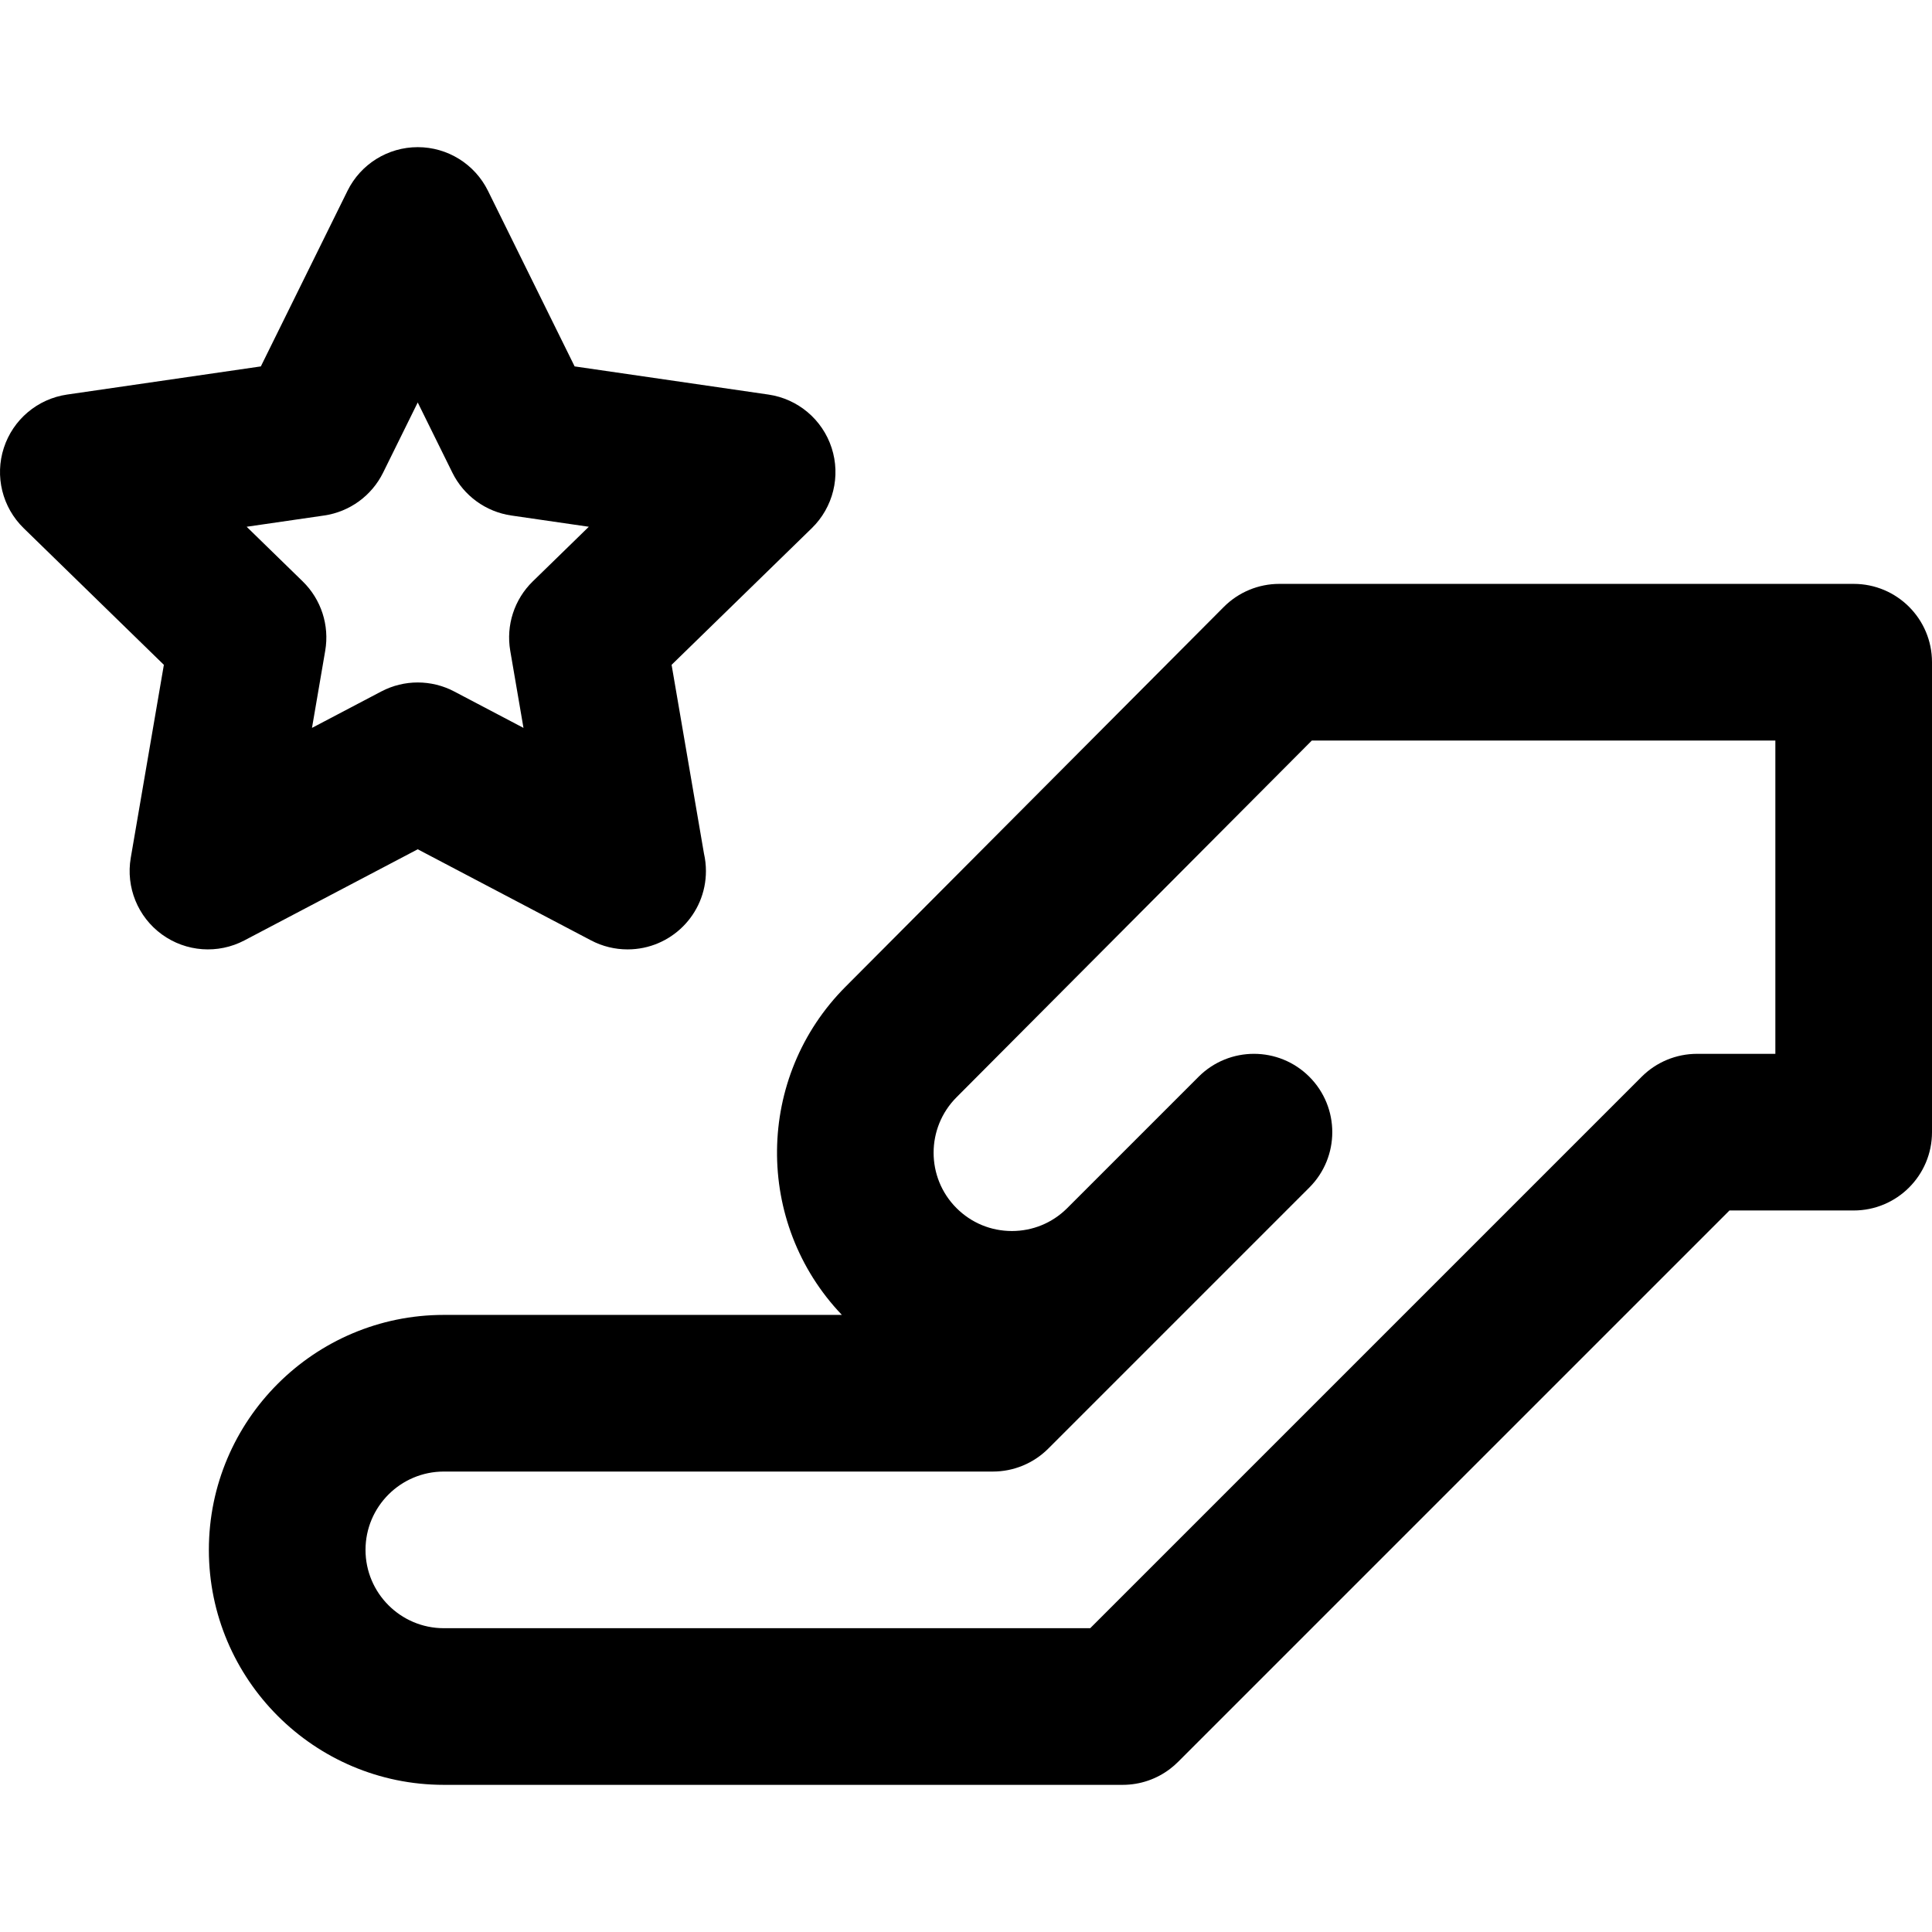
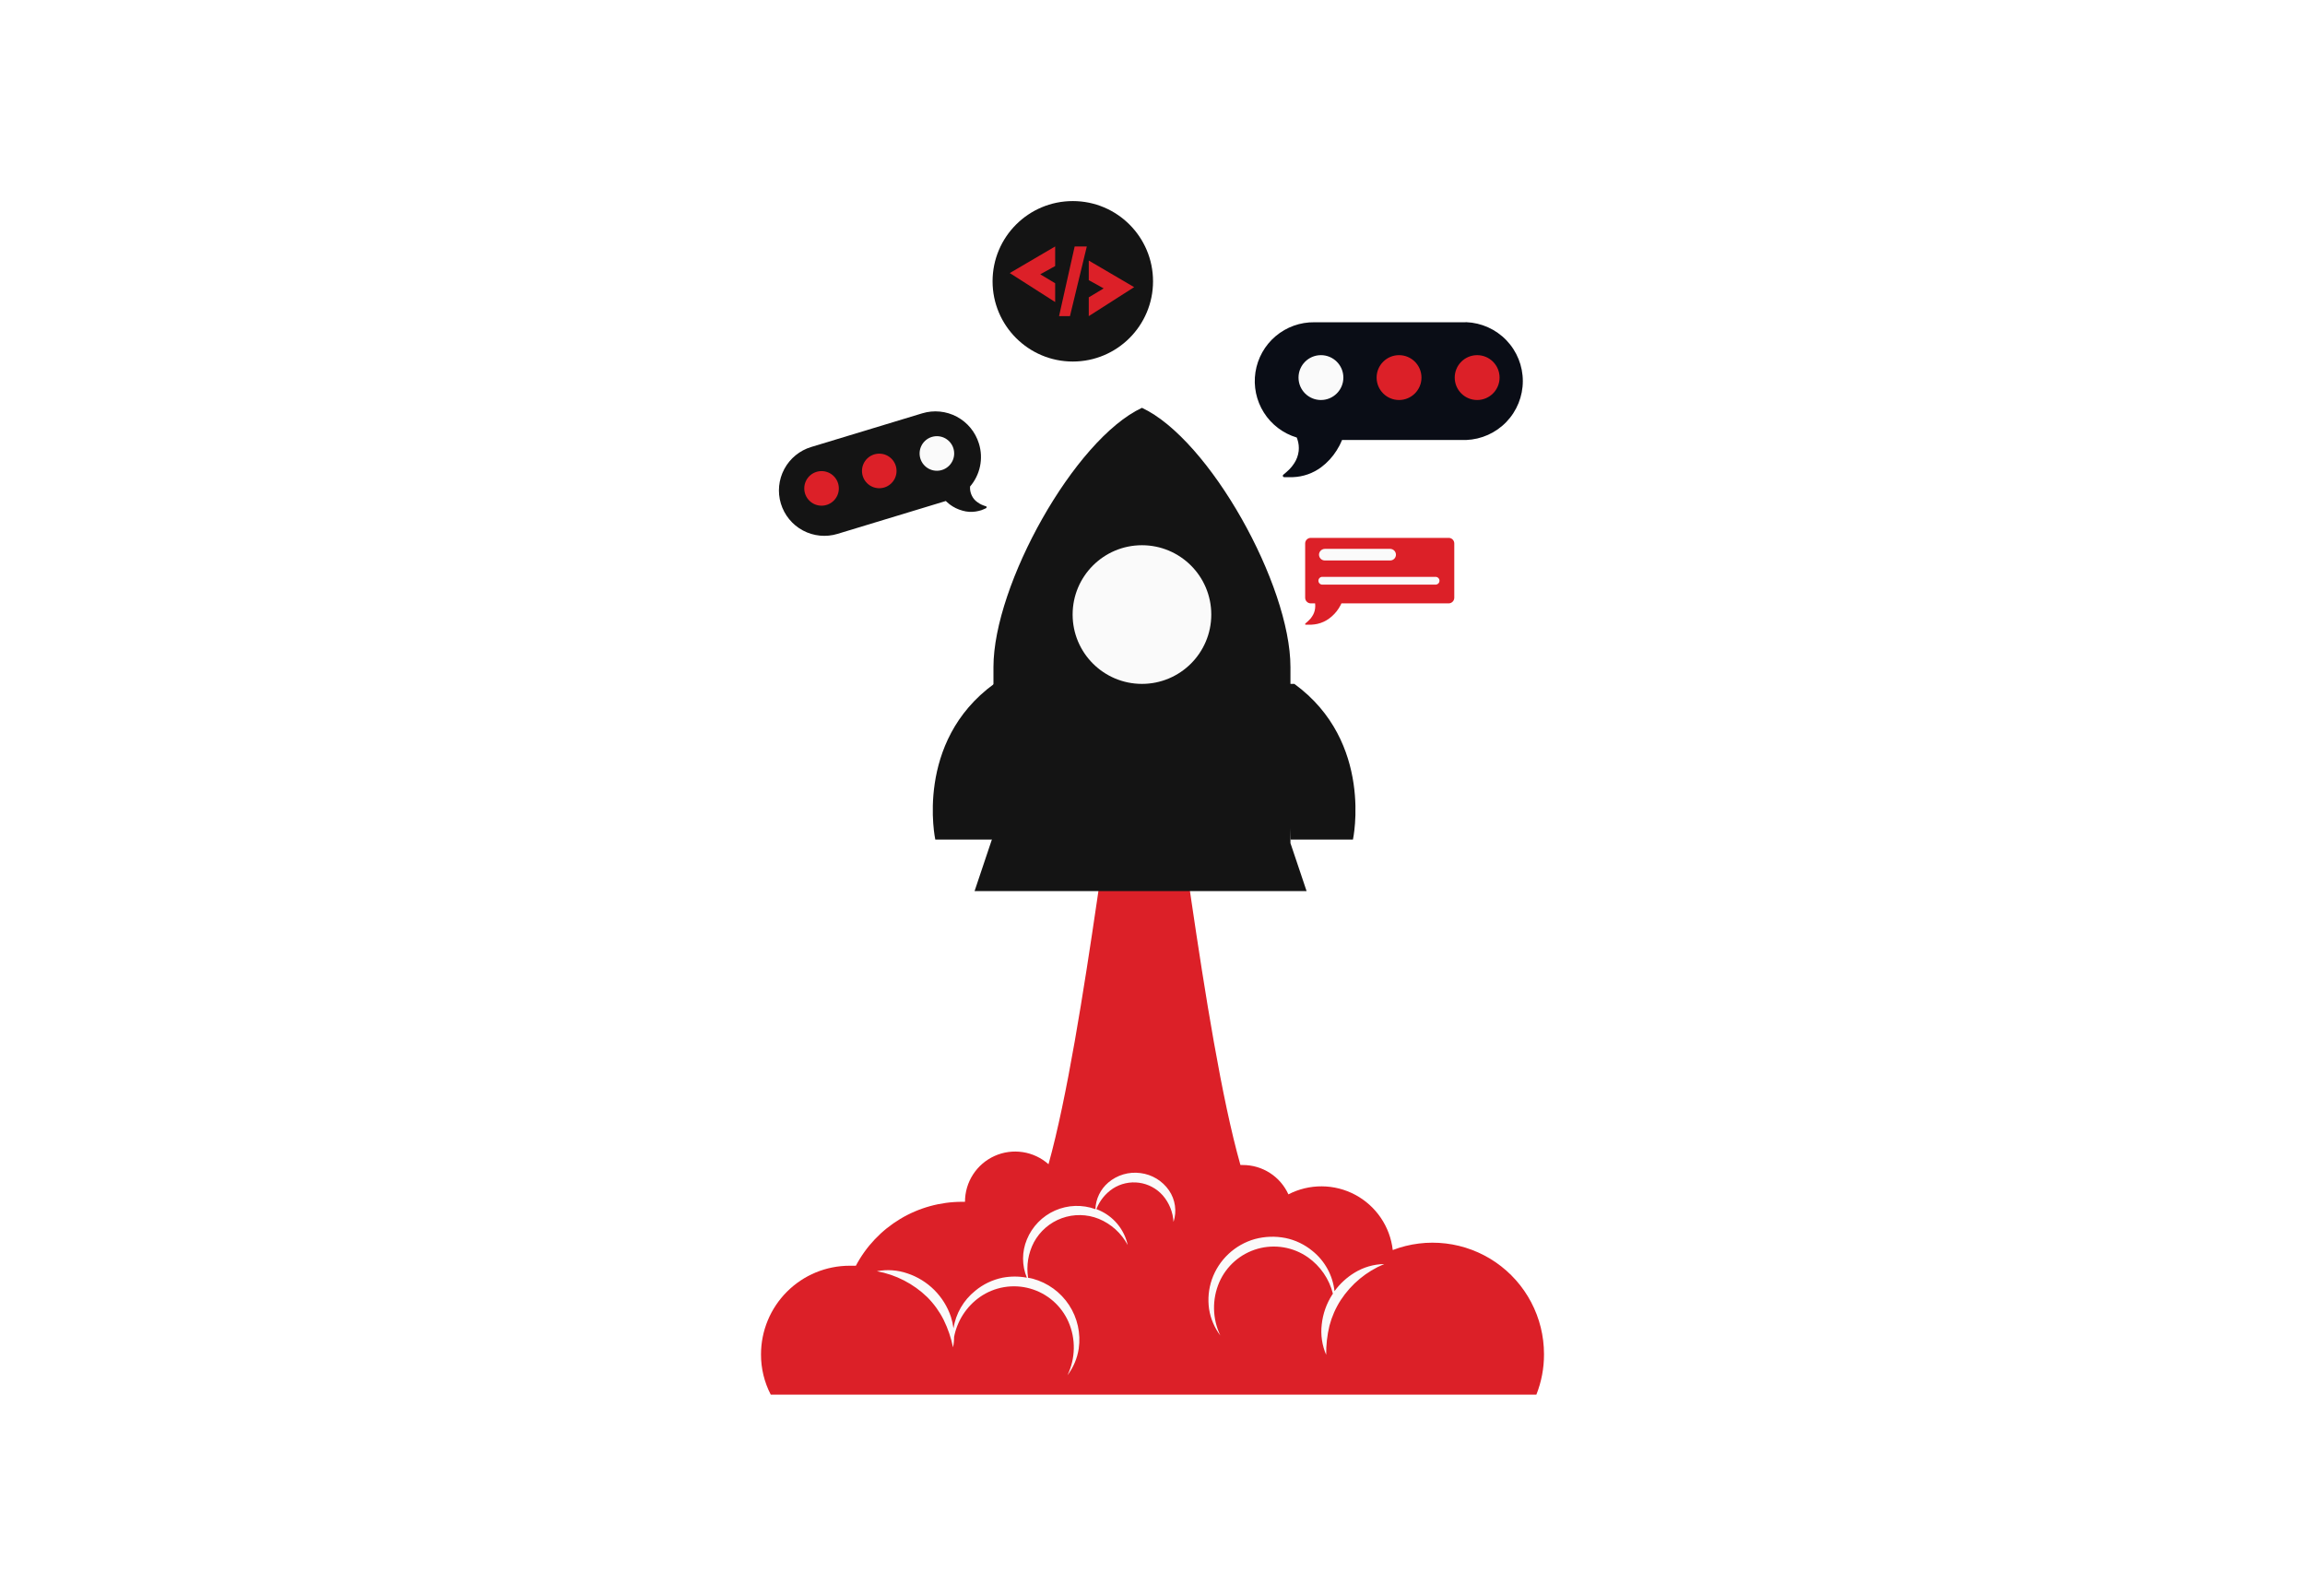
- <svg xmlns="http://www.w3.org/2000/svg" fill="#000000" height="800px" width="800px" version="1.1" id="Capa_1" viewBox="0 0 370 370" xml:space="preserve">
-   <g>
-     <path d="M355,111.82H245c-3.988,0-7.813,1.589-10.628,4.415l-72.406,72.699c-17.294,17.296-17.54,45.284-0.737,62.885H85   c-24.814,0-45,20.187-45,45c0,24.813,20.187,45,45,45h130c3.403,0,6.542-1.134,9.059-3.044c0.544-0.412,1.061-0.863,1.55-1.352   l105.604-105.603H355c8.284,0,15-6.716,15-15V126.82C370,118.536,363.285,111.82,355,111.82z M340,201.821h-15   c-3.978,0-7.794,1.58-10.606,4.393L208.787,311.819H85c-8.272,0-15-6.729-15-15c0-8.271,6.728-15,15-15h105.148   c3.979,0,7.794-1.58,10.606-4.393l24.686-24.686c0.006-0.006,0.013-0.012,0.019-0.019l25.294-25.295l0.001,0   c5.857-5.858,5.857-15.355-0.001-21.213c-5.857-5.857-15.355-5.857-21.213,0.001l-25.254,25.254   c-2.818,2.765-6.546,4.287-10.5,4.287c-4.007,0-7.773-1.56-10.605-4.392c-5.849-5.849-5.849-15.367,0.02-21.237l68.03-68.305H340   V201.821z" />
-     <path d="M80,162.647l33.194,17.45c2.194,1.153,4.591,1.723,6.978,1.723c0.015,0,0.029,0,0.044,0   c8.274-0.012,14.978-6.723,14.978-15c0-1.152-0.13-2.274-0.375-3.351l-6.201-36.147l26.853-26.174   c4.089-3.986,5.561-9.947,3.796-15.377c-1.765-5.43-6.459-9.388-12.109-10.209l-37.11-5.392L93.452,36.543   c-2.526-5.12-7.741-8.362-13.451-8.362c-5.71,0-10.925,3.242-13.451,8.362L49.954,70.171l-37.11,5.392   c-5.65,0.821-10.345,4.779-12.109,10.209c-1.765,5.43-0.293,11.391,3.796,15.377l26.852,26.174l-6.341,36.961   c-0.965,5.627,1.348,11.315,5.967,14.671c4.618,3.356,10.742,3.799,15.797,1.143L80,162.647z M62.072,98.725   c4.887-0.71,9.11-3.779,11.295-8.206L80,77.076l6.634,13.443c2.185,4.427,6.408,7.496,11.295,8.206l14.836,2.155l-10.734,10.463   c-3.536,3.446-5.149,8.412-4.314,13.278l2.535,14.779l-13.271-6.977c-2.185-1.148-4.582-1.723-6.979-1.723   c-2.398,0-4.795,0.574-6.98,1.723L59.749,139.4l2.535-14.779c0.835-4.866-0.778-9.831-4.314-13.278l-10.734-10.463L62.072,98.725z" />
-   </g>
+ <svg xmlns="http://www.w3.org/2000/svg" width="260" height="180" viewBox="0 0 260 180" fill="none">
+   <path d="M163.45 60.67H147.85C147.683 60.67 147.523 60.736 147.404 60.854C147.286 60.973 147.22 61.133 147.22 61.3V67.42C147.22 67.588 147.286 67.749 147.404 67.869C147.522 67.989 147.682 68.057 147.85 68.06H148.34C148.365 68.249 148.365 68.441 148.34 68.63C148.303 68.949 148.19 69.254 148.01 69.52C147.917 69.675 147.803 69.817 147.67 69.94C147.534 70.078 147.39 70.208 147.24 70.33C147.224 70.348 147.216 70.371 147.216 70.395C147.216 70.419 147.224 70.442 147.24 70.46C147.263 70.468 147.287 70.468 147.31 70.46C147.51 70.46 147.73 70.46 147.94 70.46C148.165 70.45 148.39 70.419 148.61 70.37C149.095 70.26 149.552 70.049 149.95 69.75C150.364 69.443 150.72 69.063 151 68.63C151.073 68.523 151.143 68.403 151.21 68.27C151.239 68.198 151.272 68.128 151.31 68.06H163.41C163.578 68.057 163.738 67.989 163.856 67.869C163.974 67.749 164.04 67.588 164.04 67.42V61.3C164.04 61.139 163.979 60.985 163.87 60.868C163.76 60.751 163.61 60.68 163.45 60.67Z" fill="#DC2028" />
+   <path d="M149.44 63.22H156.81C156.895 63.22 156.98 63.203 157.059 63.17C157.137 63.138 157.209 63.09 157.269 63.029C157.33 62.969 157.378 62.898 157.41 62.819C157.443 62.74 157.46 62.655 157.46 62.57C157.46 62.397 157.392 62.23 157.27 62.107C157.148 61.983 156.983 61.913 156.81 61.91H149.44C149.266 61.913 149.099 61.983 148.976 62.106C148.853 62.229 148.782 62.396 148.78 62.57C148.782 62.743 148.853 62.908 148.977 63.03C149.1 63.152 149.266 63.22 149.44 63.22Z" fill="#FAFAFA" />
+   <path d="M149.22 65.94H162C162.104 65.924 162.199 65.871 162.268 65.792C162.336 65.712 162.374 65.61 162.374 65.505C162.374 65.4 162.336 65.298 162.268 65.218C162.199 65.138 162.104 65.086 162 65.07H149.22C149.157 65.06 149.093 65.064 149.032 65.082C148.972 65.1 148.915 65.13 148.867 65.171C148.819 65.213 148.78 65.264 148.754 65.321C148.728 65.379 148.714 65.442 148.714 65.505C148.714 65.568 148.728 65.631 148.754 65.689C148.78 65.746 148.819 65.797 148.867 65.839C148.915 65.88 148.972 65.91 149.032 65.928C149.093 65.945 149.157 65.95 149.22 65.94Z" fill="#FAFAFA" />
+   <path d="M174.16 152.77C174.165 154.324 173.873 155.865 173.3 157.31H86.94C86.211 155.908 85.834 154.35 85.84 152.77C85.84 150.118 86.894 147.574 88.769 145.699C90.644 143.824 93.188 142.77 95.84 142.77C96.07 142.77 96.31 142.77 96.54 142.77C97.694 140.59 99.422 138.766 101.537 137.495C103.651 136.225 106.073 135.556 108.54 135.56H108.85C108.848 134.468 109.162 133.399 109.754 132.482C110.346 131.564 111.191 130.838 112.187 130.389C113.182 129.941 114.287 129.791 115.366 129.956C116.445 130.121 117.454 130.595 118.27 131.32C122.44 116.39 125.82 83.09 127.2 80.75C127.424 80.472 127.707 80.248 128.029 80.095C128.351 79.941 128.703 79.861 129.06 79.861C129.417 79.861 129.769 79.941 130.091 80.095C130.413 80.248 130.696 80.472 130.92 80.75C132.3 83.09 135.69 116.53 139.92 131.41H140.18C141.266 131.407 142.33 131.718 143.243 132.305C144.157 132.893 144.881 133.731 145.33 134.72C146.496 134.117 147.791 133.806 149.103 133.815C150.416 133.823 151.707 134.15 152.865 134.768C154.023 135.386 155.013 136.276 155.751 137.362C156.489 138.447 156.952 139.696 157.1 141C159.003 140.272 161.054 140.018 163.076 140.259C165.099 140.5 167.033 141.229 168.712 142.383C170.39 143.537 171.763 145.082 172.712 146.884C173.661 148.687 174.158 150.693 174.16 152.73V152.77Z" fill="#DC2028" />
+   <path d="M152.8 143.55C151.912 144.089 151.14 144.799 150.53 145.64C150.335 143.861 149.443 142.232 148.05 141.11C147.163 140.375 146.109 139.87 144.98 139.64C143.842 139.419 142.669 139.46 141.55 139.76C140.436 140.074 139.414 140.652 138.57 141.443C137.726 142.235 137.084 143.218 136.7 144.31C136.331 145.379 136.221 146.52 136.38 147.64C136.548 148.73 136.985 149.761 137.65 150.64C137.203 149.706 136.962 148.688 136.941 147.653C136.92 146.618 137.121 145.591 137.53 144.64C137.927 143.728 138.521 142.916 139.27 142.262C140.019 141.608 140.904 141.129 141.861 140.859C142.818 140.589 143.823 140.536 144.804 140.702C145.784 140.868 146.715 141.25 147.53 141.82C148.93 142.805 149.931 144.26 150.35 145.92C150.321 145.958 150.294 145.999 150.27 146.04C149.622 147.05 149.218 148.197 149.09 149.39C148.95 150.557 149.123 151.741 149.59 152.82C149.578 151.716 149.702 150.614 149.96 149.54C150.228 148.516 150.656 147.54 151.23 146.65C152.42 144.83 154.131 143.412 156.14 142.58C154.96 142.599 153.807 142.934 152.8 143.55Z" fill="#FAFAFA" />
+   <path d="M128.65 132.32C128.002 132.232 127.343 132.282 126.716 132.466C126.088 132.65 125.507 132.965 125.01 133.39C124.574 133.762 124.22 134.221 123.97 134.738C123.72 135.254 123.581 135.817 123.56 136.39C122.079 135.851 120.448 135.907 119.007 136.544C117.566 137.182 116.427 138.352 115.83 139.81C115.545 140.493 115.399 141.225 115.399 141.965C115.399 142.705 115.545 143.437 115.83 144.12C114.925 143.95 113.996 143.95 113.09 144.12C111.953 144.35 110.892 144.858 110 145.6C108.686 146.656 107.812 148.164 107.55 149.83C107.494 149.389 107.397 148.953 107.26 148.53C106.879 147.392 106.238 146.359 105.39 145.51C104.542 144.662 103.508 144.021 102.37 143.64C101.259 143.254 100.065 143.168 98.91 143.39C101.051 143.78 103.027 144.796 104.59 146.31C105.339 147.06 105.963 147.924 106.44 148.87C106.926 149.857 107.282 150.902 107.5 151.98C107.581 151.592 107.621 151.196 107.62 150.8C107.972 148.98 109.015 147.367 110.53 146.3C111.345 145.732 112.276 145.351 113.256 145.186C114.236 145.021 115.241 145.075 116.197 145.345C117.154 145.615 118.038 146.093 118.788 146.746C119.537 147.399 120.132 148.209 120.53 149.12C120.941 150.07 121.143 151.098 121.122 152.133C121.101 153.168 120.859 154.187 120.41 155.12C121.079 154.242 121.515 153.211 121.68 152.12C121.927 150.402 121.538 148.653 120.586 147.202C119.633 145.751 118.184 144.698 116.51 144.24C116.332 144.193 116.152 144.156 115.97 144.13C115.751 142.761 115.979 141.359 116.62 140.13C117.301 138.866 118.424 137.896 119.774 137.407C121.125 136.919 122.608 136.944 123.94 137.48C125.336 138.055 126.488 139.098 127.2 140.43C127.025 139.629 126.675 138.877 126.175 138.227C125.676 137.577 125.039 137.045 124.31 136.67C124.1 136.56 123.89 136.47 123.67 136.38C124.039 135.432 124.692 134.622 125.54 134.06C126.414 133.5 127.459 133.269 128.487 133.41C129.516 133.551 130.46 134.055 131.15 134.83C131.878 135.667 132.308 136.722 132.37 137.83C132.564 137.237 132.619 136.608 132.531 135.99C132.442 135.373 132.213 134.784 131.86 134.27C131.492 133.737 131.016 133.288 130.463 132.952C129.91 132.616 129.292 132.401 128.65 132.32Z" fill="#FAFAFA" />
+   <path d="M147.38 100.51L145.56 95.1V75.24C145.56 65.99 136.44 49.57 128.81 46C121.18 49.57 112.06 66 112.06 75.24V94.17L109.93 100.51H147.38Z" fill="#141414" />
+   <path d="M128.81 77.14C133.129 77.14 136.63 73.639 136.63 69.32C136.63 65.001 133.129 61.5 128.81 61.5C124.491 61.5 120.99 65.001 120.99 69.32C120.99 73.639 124.491 77.14 128.81 77.14Z" fill="#FAFAFA" />
+   <path d="M112.5 94.7H105.5C105.5 94.7 103.12 83.7 112.13 77.14H113.43L112.5 94.7Z" fill="#141414" />
+   <path d="M145.56 94.7H152.61C152.61 94.7 155 83.7 146 77.14H144.69L145.56 94.7Z" fill="#141414" />
+   <path d="M121.01 40.78C126.008 40.78 130.06 36.728 130.06 31.73C130.06 26.732 126.008 22.68 121.01 22.68C116.012 22.68 111.96 26.732 111.96 31.73C111.96 36.728 116.012 40.78 121.01 40.78Z" fill="#141414" />
+   <path d="M122.81 29.39L127.93 32.39L122.81 35.66V33.54L124.49 32.53L122.81 31.6V29.39Z" fill="#DC2028" />
+   <path d="M119.02 27.8L113.9 30.8L119.02 34.07V31.95L117.34 30.94L119.02 30.01V27.8Z" fill="#DC2028" />
+   <path d="M121.22 27.8L119.46 35.66H120.69L122.59 27.8H121.22Z" fill="#DC2028" />
+   <path d="M165.27 36.35H148.27C146.668 36.327 145.112 36.885 143.888 37.919C142.665 38.954 141.857 40.396 141.613 41.98C141.369 43.563 141.706 45.182 142.562 46.536C143.418 47.891 144.735 48.89 146.27 49.35C146.303 49.421 146.329 49.495 146.35 49.57C146.488 49.989 146.535 50.432 146.49 50.87C146.431 51.375 146.253 51.858 145.97 52.28C145.814 52.521 145.633 52.746 145.43 52.95C145.22 53.17 144.98 53.35 144.74 53.56C144.715 53.589 144.701 53.627 144.701 53.665C144.701 53.704 144.715 53.741 144.74 53.77C144.769 53.8 144.808 53.818 144.85 53.82C145.17 53.82 145.51 53.82 145.85 53.82C146.999 53.778 148.108 53.387 149.03 52.7C149.722 52.183 150.312 51.542 150.77 50.81L151.1 50.24C151.19 50.04 151.3 49.84 151.38 49.63H165.38C167.098 49.563 168.723 48.834 169.915 47.595C171.106 46.356 171.772 44.704 171.772 42.985C171.772 41.266 171.106 39.614 169.915 38.375C168.723 37.136 167.098 36.407 165.38 36.34L165.27 36.35Z" fill="#0A0D16" />
+   <path d="M166.62 45.12C168.017 45.12 169.15 43.987 169.15 42.59C169.15 41.193 168.017 40.06 166.62 40.06C165.223 40.06 164.09 41.193 164.09 42.59C164.09 43.987 165.223 45.12 166.62 45.12Z" fill="#DC2028" />
+   <path d="M149 45.12C150.397 45.12 151.53 43.987 151.53 42.59C151.53 41.193 150.397 40.06 149 40.06C147.603 40.06 146.47 41.193 146.47 42.59C146.47 43.987 147.603 45.12 149 45.12Z" fill="#FAFAFA" />
+   <path d="M157.81 45.12C159.207 45.12 160.34 43.987 160.34 42.59C160.34 41.193 159.207 40.06 157.81 40.06C156.413 40.06 155.28 41.193 155.28 42.59C155.28 43.987 156.413 45.12 157.81 45.12Z" fill="#DC2028" />
+   <path d="M111.27 57.13C111.08 57.06 110.9 57.01 110.73 56.93C110.563 56.855 110.406 56.761 110.26 56.65C109.994 56.472 109.78 56.227 109.64 55.94C109.513 55.695 109.438 55.426 109.42 55.15V54.88C109.984 54.223 110.372 53.433 110.547 52.584C110.722 51.736 110.678 50.857 110.42 50.03C110.023 48.732 109.127 47.644 107.93 47.005C106.732 46.366 105.33 46.227 104.03 46.62L91.5 50.42C90.201 50.813 89.111 51.706 88.469 52.902C87.828 54.098 87.688 55.501 88.08 56.8C88.275 57.445 88.594 58.044 89.021 58.565C89.447 59.086 89.972 59.518 90.566 59.835C91.159 60.153 91.81 60.35 92.48 60.416C93.15 60.483 93.826 60.416 94.47 60.22L106.69 56.51L106.8 56.62L107.12 56.89C107.553 57.219 108.045 57.46 108.57 57.6C109.047 57.741 109.549 57.775 110.04 57.7C110.26 57.668 110.478 57.617 110.69 57.55C110.888 57.477 111.081 57.393 111.27 57.3C111.27 57.3 111.27 57.3 111.27 57.24C111.282 57.224 111.289 57.205 111.289 57.185C111.289 57.165 111.282 57.146 111.27 57.13Z" fill="#141414" />
+   <path d="M92.67 57.04C93.747 57.04 94.62 56.167 94.62 55.09C94.62 54.013 93.747 53.14 92.67 53.14C91.593 53.14 90.72 54.013 90.72 55.09C90.72 56.167 91.593 57.04 92.67 57.04Z" fill="#DC2028" />
+   <path d="M105.68 53.1C106.757 53.1 107.63 52.227 107.63 51.15C107.63 50.073 106.757 49.2 105.68 49.2C104.603 49.2 103.73 50.073 103.73 51.15C103.73 52.227 104.603 53.1 105.68 53.1Z" fill="#FAFAFA" />
+   <path d="M99.18 55.07C100.257 55.07 101.13 54.197 101.13 53.12C101.13 52.043 100.257 51.17 99.18 51.17C98.103 51.17 97.23 52.043 97.23 53.12C97.23 54.197 98.103 55.07 99.18 55.07Z" fill="#DC2028" />
</svg>
